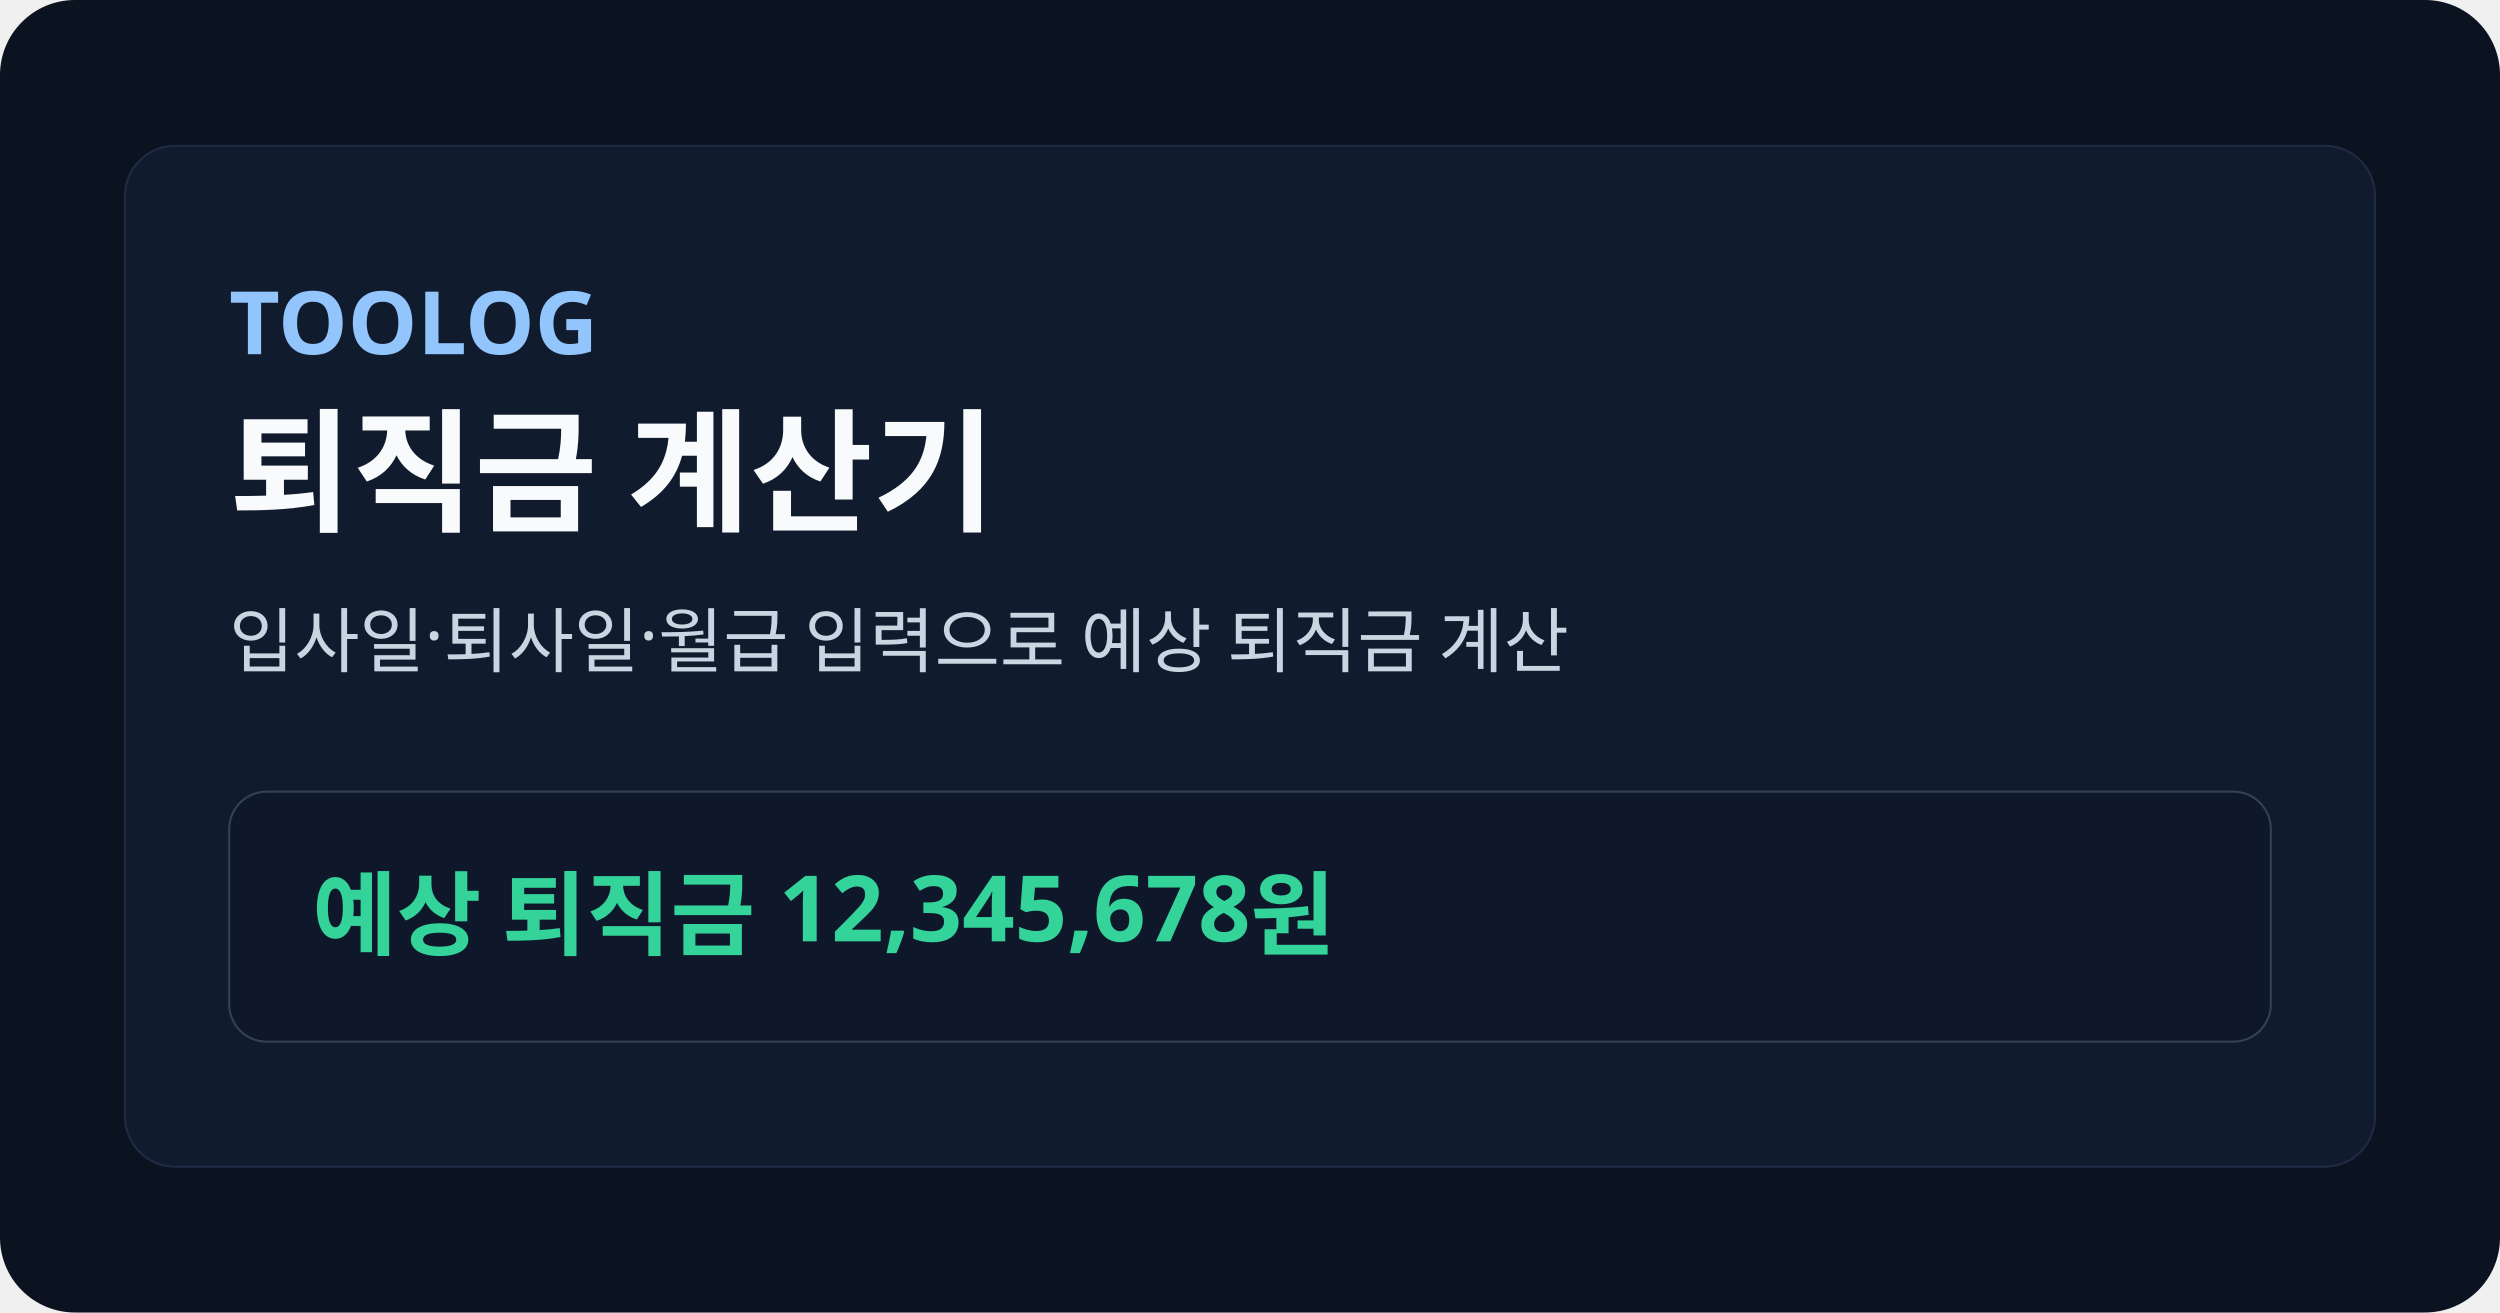
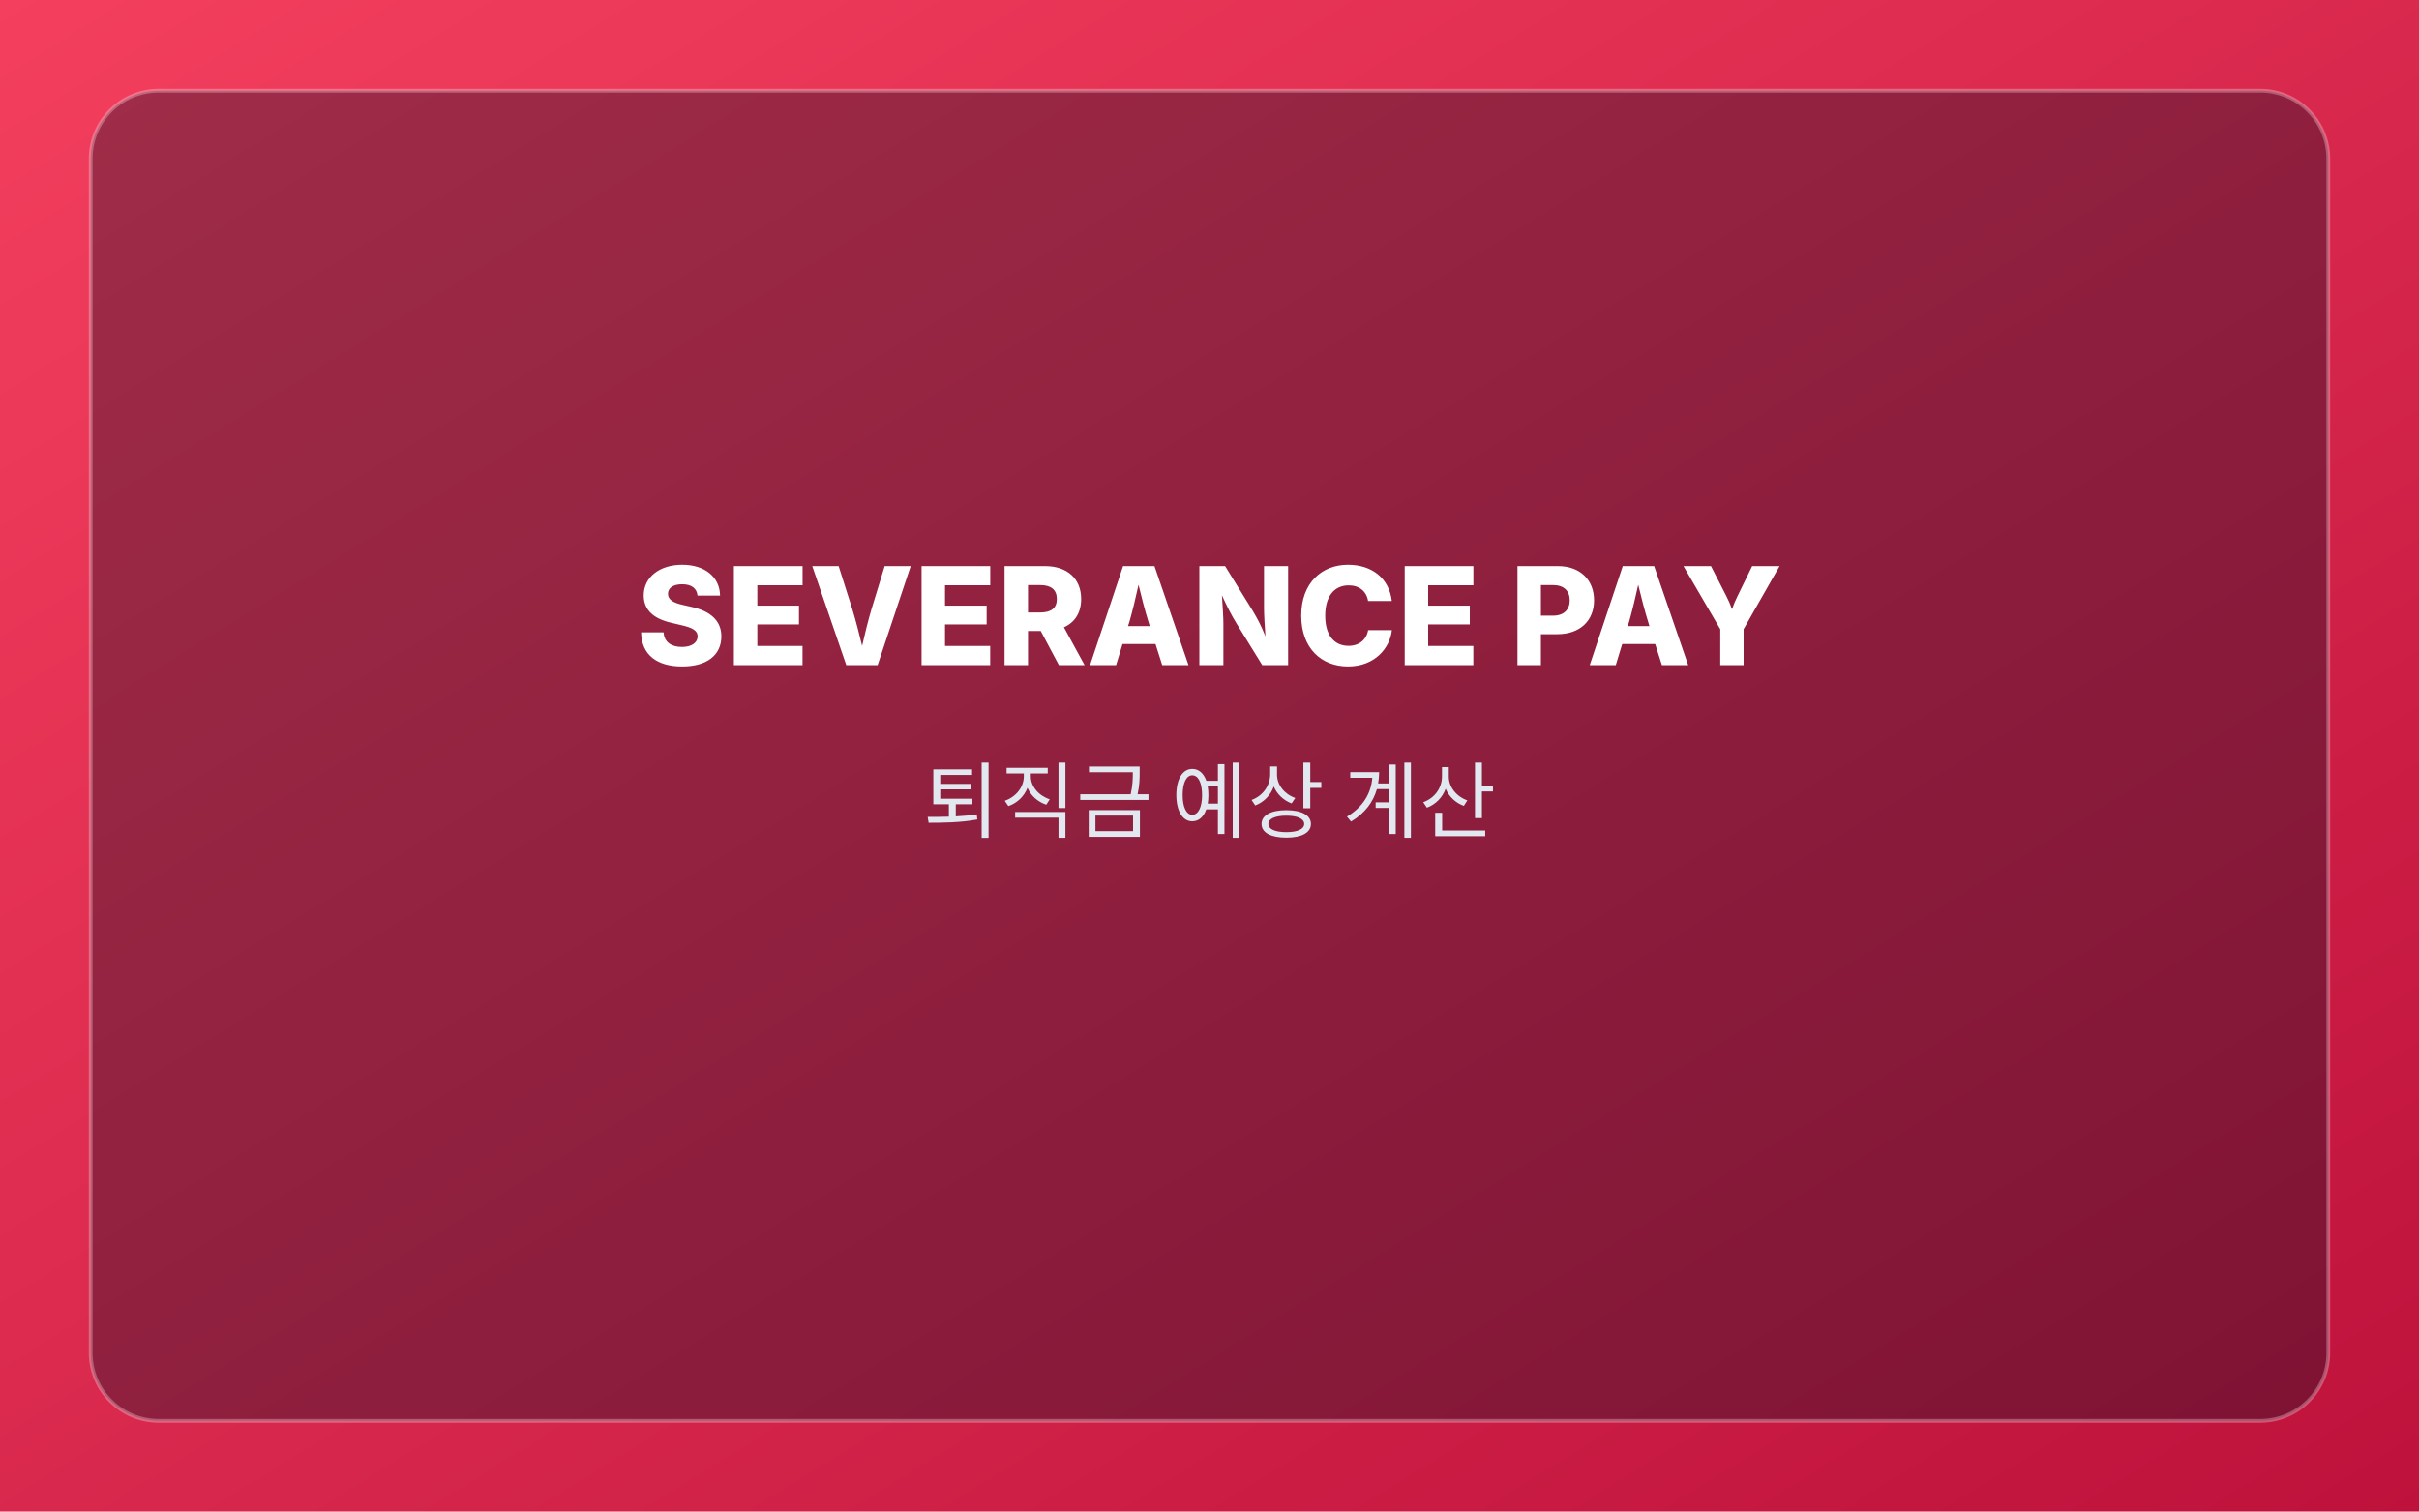
- <svg xmlns="http://www.w3.org/2000/svg" width="1200" height="630" viewBox="0 0 1200 630" fill="none">
-   <rect width="1200" height="630" rx="36" fill="#0B1220" />
-   <rect x="60" y="70" width="1080" height="490" rx="24" fill="#111B2E" stroke="#1F2A44" />
-   <text x="110" y="170" fill="#93C5FD" font-size="42" font-family="Pretendard, Apple SD Gothic Neo, sans-serif" font-weight="700">TOOLOG</text>
-   <text x="110" y="250" fill="#F8FAFC" font-size="64" font-family="Pretendard, Apple SD Gothic Neo, sans-serif" font-weight="800">퇴직금 계산기</text>
-   <text x="110" y="320" fill="#CBD5E1" font-size="34" font-family="Pretendard, Apple SD Gothic Neo, sans-serif">입사일·퇴사일·월급 입력으로 예상 퇴직금 계산</text>
-   <rect x="110" y="380" width="980" height="120" rx="18" fill="#0F172A" stroke="#334155" />
-   <text x="150" y="455" fill="#34D399" font-size="44" font-family="Pretendard, Apple SD Gothic Neo, sans-serif" font-weight="700">예상 퇴직금 12,345,678원</text>
+ <svg xmlns="http://www.w3.org/2000/svg" width="640" height="400" viewBox="0 0 640 400">
+   <defs>
+     <linearGradient id="g" x1="0" y1="0" x2="1" y2="1">
+       <stop offset="0%" stop-color="#f43f5e" />
+       <stop offset="100%" stop-color="#be123c" />
+     </linearGradient>
+   </defs>
+   <rect width="640" height="400" fill="url(#g)" />
+   <rect x="24" y="24" width="592" height="352" rx="18" fill="rgba(8,15,35,.35)" stroke="rgba(255,255,255,.28)" />
+   <text x="320" y="176" text-anchor="middle" fill="#ffffff" font-size="36" font-family="Inter, Arial" font-weight="800">SEVERANCE PAY</text>
+   <text x="320" y="220" text-anchor="middle" fill="#e2e8f0" font-size="22" font-family="Inter, Arial">퇴직금 예상 계산</text>
</svg>
